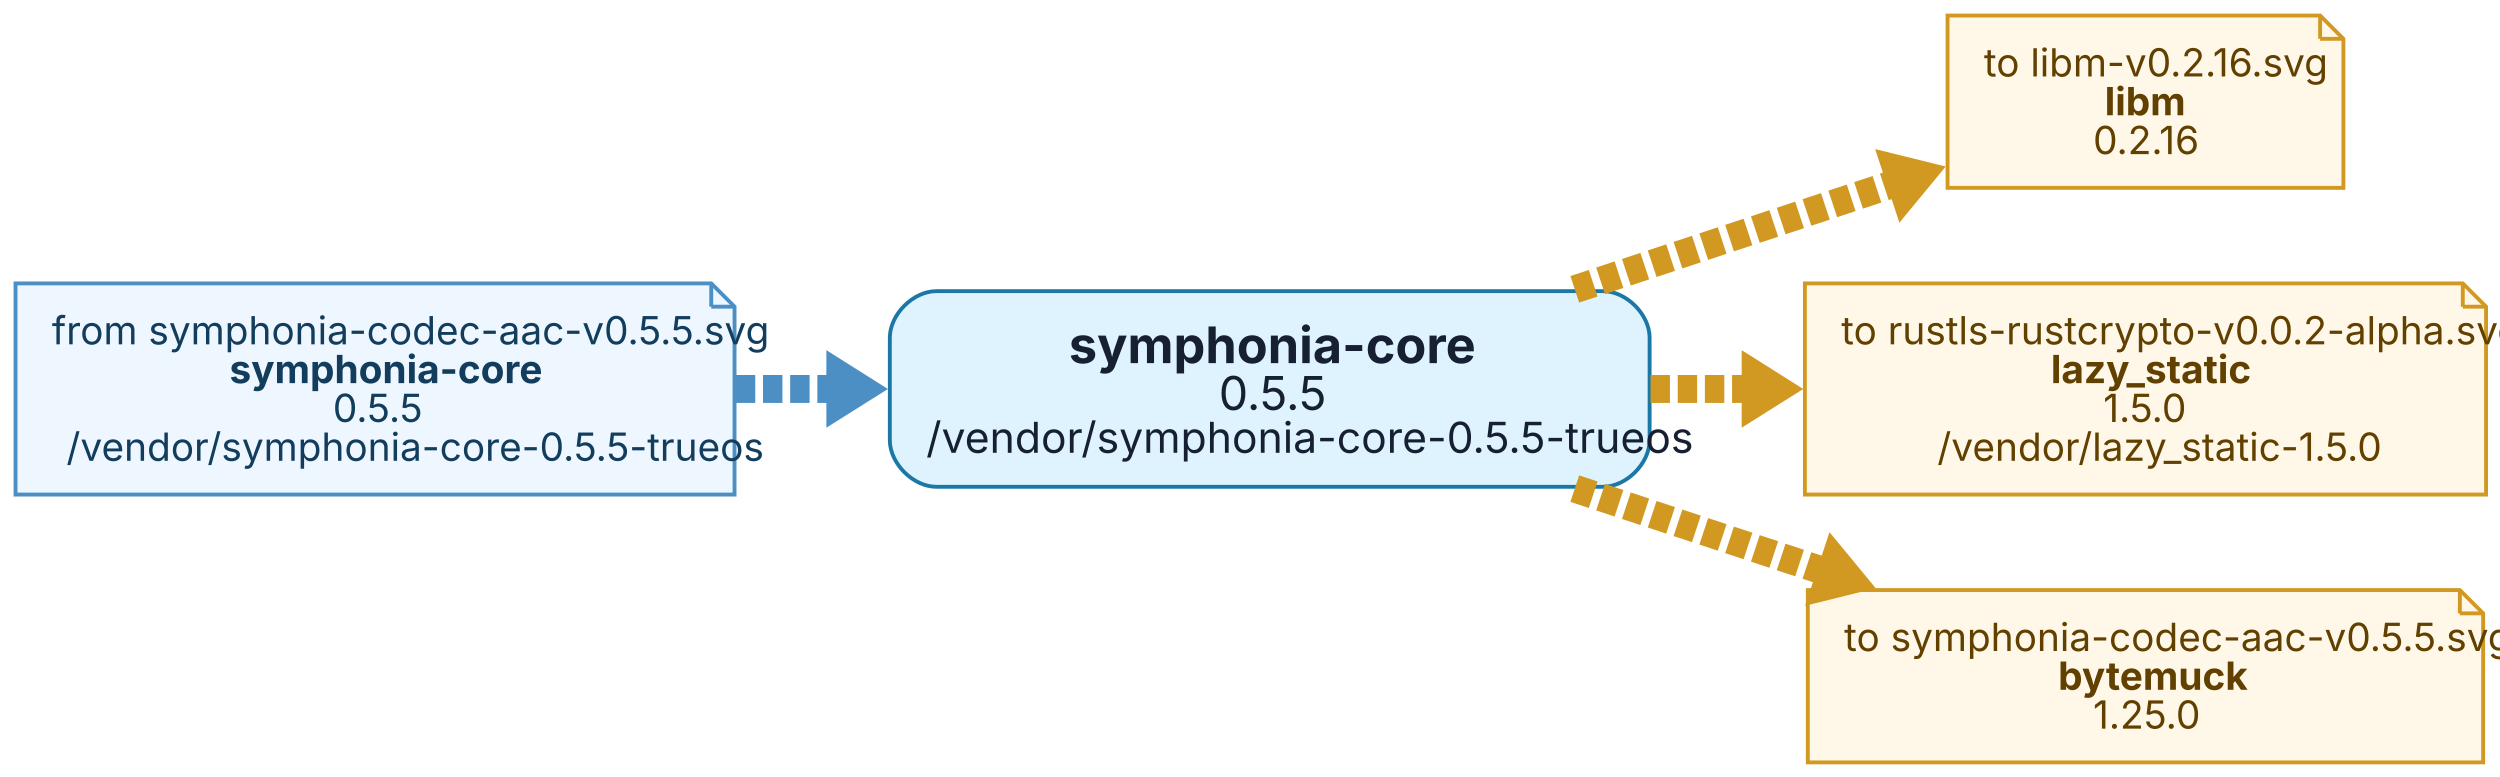
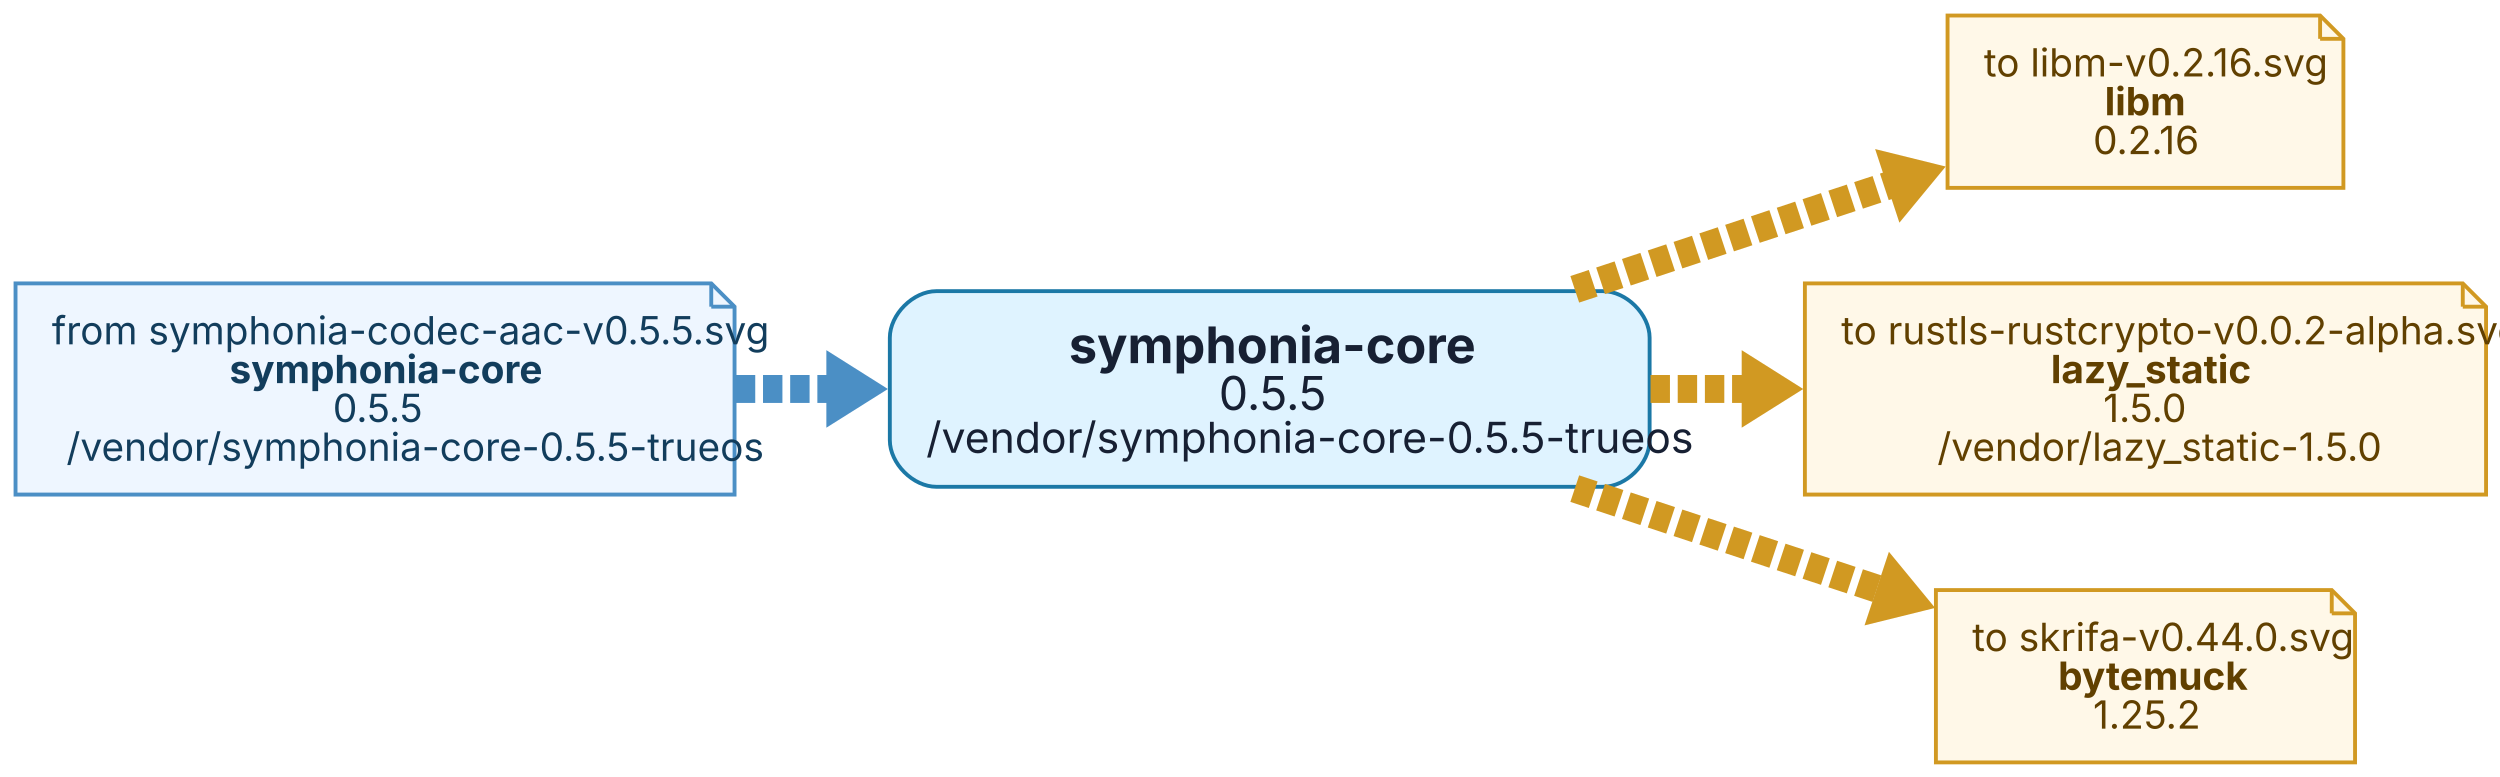
<svg xmlns="http://www.w3.org/2000/svg" width="644pt" height="200pt" viewBox="0.00 0.00 644.00 200.00">
  <g id="graph0" class="graph" transform="scale(1 1) rotate(0) translate(4 196.4)">
    <polygon fill="white" stroke="none" points="-4,4 -4,-196.4 640.41,-196.4 640.41,4 -4,4" />
    <g id="node1" class="node">
      <path fill="#dff3ff" stroke="#1b78a6" d="M408.94,-121.4C408.94,-121.4 237.22,-121.4 237.22,-121.4 231.22,-121.4 225.22,-115.4 225.22,-109.4 225.22,-109.4 225.22,-83 225.22,-83 225.22,-77 231.22,-71 237.22,-71 237.22,-71 408.94,-71 408.94,-71 414.94,-71 420.94,-77 420.94,-83 420.94,-83 420.94,-109.4 420.94,-109.4 420.94,-115.4 414.94,-121.4 408.94,-121.4" />
      <text xml:space="preserve" text-anchor="start" x="271.33" y="-102.85" font-family="Inter,Arial" font-weight="bold" font-size="13.00" fill="#172033">symphonia-core</text>
      <text xml:space="preserve" text-anchor="start" x="309.95" y="-90.8" font-family="Inter,Arial" font-size="12.00" fill="#172033">0.5.5</text>
      <text xml:space="preserve" text-anchor="start" x="234.58" y="-79.75" font-family="Inter,Arial" font-size="11.00" fill="#172033">/vendor/symphonia-core-0.5.5-trueos</text>
    </g>
    <g id="node2" class="node">
      <polygon fill="#fff8e8" stroke="#d19922" points="593.66,-192.4 497.69,-192.4 497.69,-148 599.66,-148 599.66,-186.4 593.66,-192.4" />
      <polyline fill="none" stroke="#d19922" points="593.66,-192.4 593.66,-186.4" />
      <polyline fill="none" stroke="#d19922" points="599.66,-186.4 593.66,-186.4" />
      <text xml:space="preserve" text-anchor="start" x="507.05" y="-176.7" font-family="Inter,Arial" font-size="10.00" fill="#614000">to libm-v0.2.16.svg</text>
      <text xml:space="preserve" text-anchor="start" x="538.17" y="-166.7" font-family="Inter,Arial" font-weight="bold" font-size="10.00" fill="#614000">libm</text>
      <text xml:space="preserve" text-anchor="start" x="535.17" y="-156.7" font-family="Inter,Arial" font-size="10.00" fill="#614000">0.2.16</text>
    </g>
    <g id="edge1" class="edge">
      <path fill="none" stroke="#d19922" stroke-width="7.2" stroke-dasharray="5,2" d="M401.66,-121.87C429.11,-130.96 459.61,-141.05 485.61,-149.66" />
      <polygon fill="#d19922" stroke="#d19922" stroke-width="7.2" points="484.49,-152.94 490.8,-151.38 486.66,-146.36 484.49,-152.94" />
    </g>
    <g id="node3" class="node">
      <polygon fill="#fff8e8" stroke="#d19922" points="630.41,-123.4 460.94,-123.4 460.94,-69 636.41,-69 636.41,-117.4 630.41,-123.4" />
      <polyline fill="none" stroke="#d19922" points="630.41,-123.4 630.41,-117.4" />
      <polyline fill="none" stroke="#d19922" points="636.41,-117.4 630.41,-117.4" />
      <text xml:space="preserve" text-anchor="start" x="470.3" y="-107.7" font-family="Inter,Arial" font-size="10.00" fill="#614000">to rustls-rustcrypto-v0.0.2-alpha.svg</text>
      <text xml:space="preserve" text-anchor="start" x="524.3" y="-97.7" font-family="Inter,Arial" font-weight="bold" font-size="10.00" fill="#614000">lazy_static</text>
      <text xml:space="preserve" text-anchor="start" x="537.8" y="-87.7" font-family="Inter,Arial" font-size="10.00" fill="#614000">1.5.0</text>
      <text xml:space="preserve" text-anchor="start" x="495.05" y="-77.7" font-family="Inter,Arial" font-size="10.00" fill="#614000">/vendor/lazy_static-1.5.0</text>
    </g>
    <g id="edge2" class="edge">
      <path fill="none" stroke="#d19922" stroke-width="7.2" stroke-dasharray="5,2" d="M421.18,-96.2C430.17,-96.2 439.29,-96.2 448.31,-96.2" />
      <polygon fill="#d19922" stroke="#d19922" stroke-width="7.2" points="448.26,-99.67 453.76,-96.2 448.26,-92.74 448.26,-99.67" />
    </g>
    <g id="node4" class="node">
-       <polygon fill="#fff8e8" stroke="#d19922" points="629.66,-44.4 461.69,-44.4 461.69,0 635.66,0 635.66,-38.4 629.66,-44.4" />
-       <polyline fill="none" stroke="#d19922" points="629.66,-44.4 629.66,-38.4" />
-       <polyline fill="none" stroke="#d19922" points="635.66,-38.4 629.66,-38.4" />
-       <text xml:space="preserve" text-anchor="start" x="471.05" y="-28.7" font-family="Inter,Arial" font-size="10.00" fill="#614000">to symphonia-codec-aac-v0.5.5.svg</text>
+       <polygon fill="#fff8e8" stroke="#d19922" points="596.66,-44.4 494.69,-44.4 494.69,0 602.66,0 602.66,-38.4 596.66,-44.4" />
+       <polyline fill="none" stroke="#d19922" points="596.66,-44.4 596.66,-38.4" />
+       <polyline fill="none" stroke="#d19922" points="602.66,-38.4 596.66,-38.4" />
+       <text xml:space="preserve" text-anchor="start" x="504.05" y="-28.7" font-family="Inter,Arial" font-size="10.00" fill="#614000">to skrifa-v0.44.0.svg</text>
      <text xml:space="preserve" text-anchor="start" x="526.17" y="-18.7" font-family="Inter,Arial" font-weight="bold" font-size="10.00" fill="#614000">bytemuck</text>
-       <text xml:space="preserve" text-anchor="start" x="535.17" y="-8.7" font-family="Inter,Arial" font-size="10.00" fill="#614000">1.25.0</text>
+       <text xml:space="preserve" text-anchor="start" x="535.17" y="-8.7" font-family="Inter,Arial" font-size="10.00" fill="#614000">1.25.2</text>
    </g>
    <g id="edge3" class="edge">
-       <path fill="none" stroke="#d19922" stroke-width="7.2" stroke-dasharray="5,2" d="M401.66,-70.53C423.04,-63.45 446.27,-55.76 467.78,-48.64" />
-       <polygon fill="#d19922" stroke="#d19922" stroke-width="7.2" points="468.65,-52 472.78,-46.99 466.47,-45.42 468.65,-52" />
+       <path fill="none" stroke="#d19922" stroke-width="7.2" stroke-dasharray="5,2" d="M401.66,-70.53C428.23,-61.73 457.67,-51.99 483.11,-43.57" />
+       <polygon fill="#d19922" stroke="#d19922" stroke-width="7.2" points="483.95,-46.94 488.08,-41.92 481.77,-40.36 483.95,-46.94" />
    </g>
    <g id="node5" class="node">
      <polygon fill="#eef6ff" stroke="#4b8fc5" points="179.22,-123.4 0,-123.4 0,-69 185.22,-69 185.22,-117.4 179.22,-123.4" />
      <polyline fill="none" stroke="#4b8fc5" points="179.22,-123.4 179.22,-117.4" />
      <polyline fill="none" stroke="#4b8fc5" points="185.22,-117.4 179.22,-117.4" />
      <text xml:space="preserve" text-anchor="start" x="9.36" y="-107.7" font-family="Inter,Arial" font-size="10.00" fill="#123d5c">from symphonia-codec-aac-v0.5.5.svg</text>
      <text xml:space="preserve" text-anchor="start" x="55.11" y="-97.7" font-family="Inter,Arial" font-weight="bold" font-size="10.00" fill="#123d5c">symphonia-core</text>
      <text xml:space="preserve" text-anchor="start" x="81.74" y="-87.7" font-family="Inter,Arial" font-size="10.00" fill="#123d5c">0.5.5</text>
      <text xml:space="preserve" text-anchor="start" x="13.11" y="-77.7" font-family="Inter,Arial" font-size="10.00" fill="#123d5c">/vendor/symphonia-core-0.5.5-trueos</text>
    </g>
    <g id="edge4" class="edge">
      <path fill="none" stroke="#4b8fc5" stroke-width="7.2" stroke-dasharray="5,2" d="M185.55,-96.2C194.42,-96.2 203.47,-96.2 212.48,-96.2" />
      <polygon fill="#4b8fc5" stroke="#4b8fc5" stroke-width="7.2" points="212.47,-99.67 217.97,-96.2 212.47,-92.74 212.47,-99.67" />
    </g>
  </g>
</svg>
